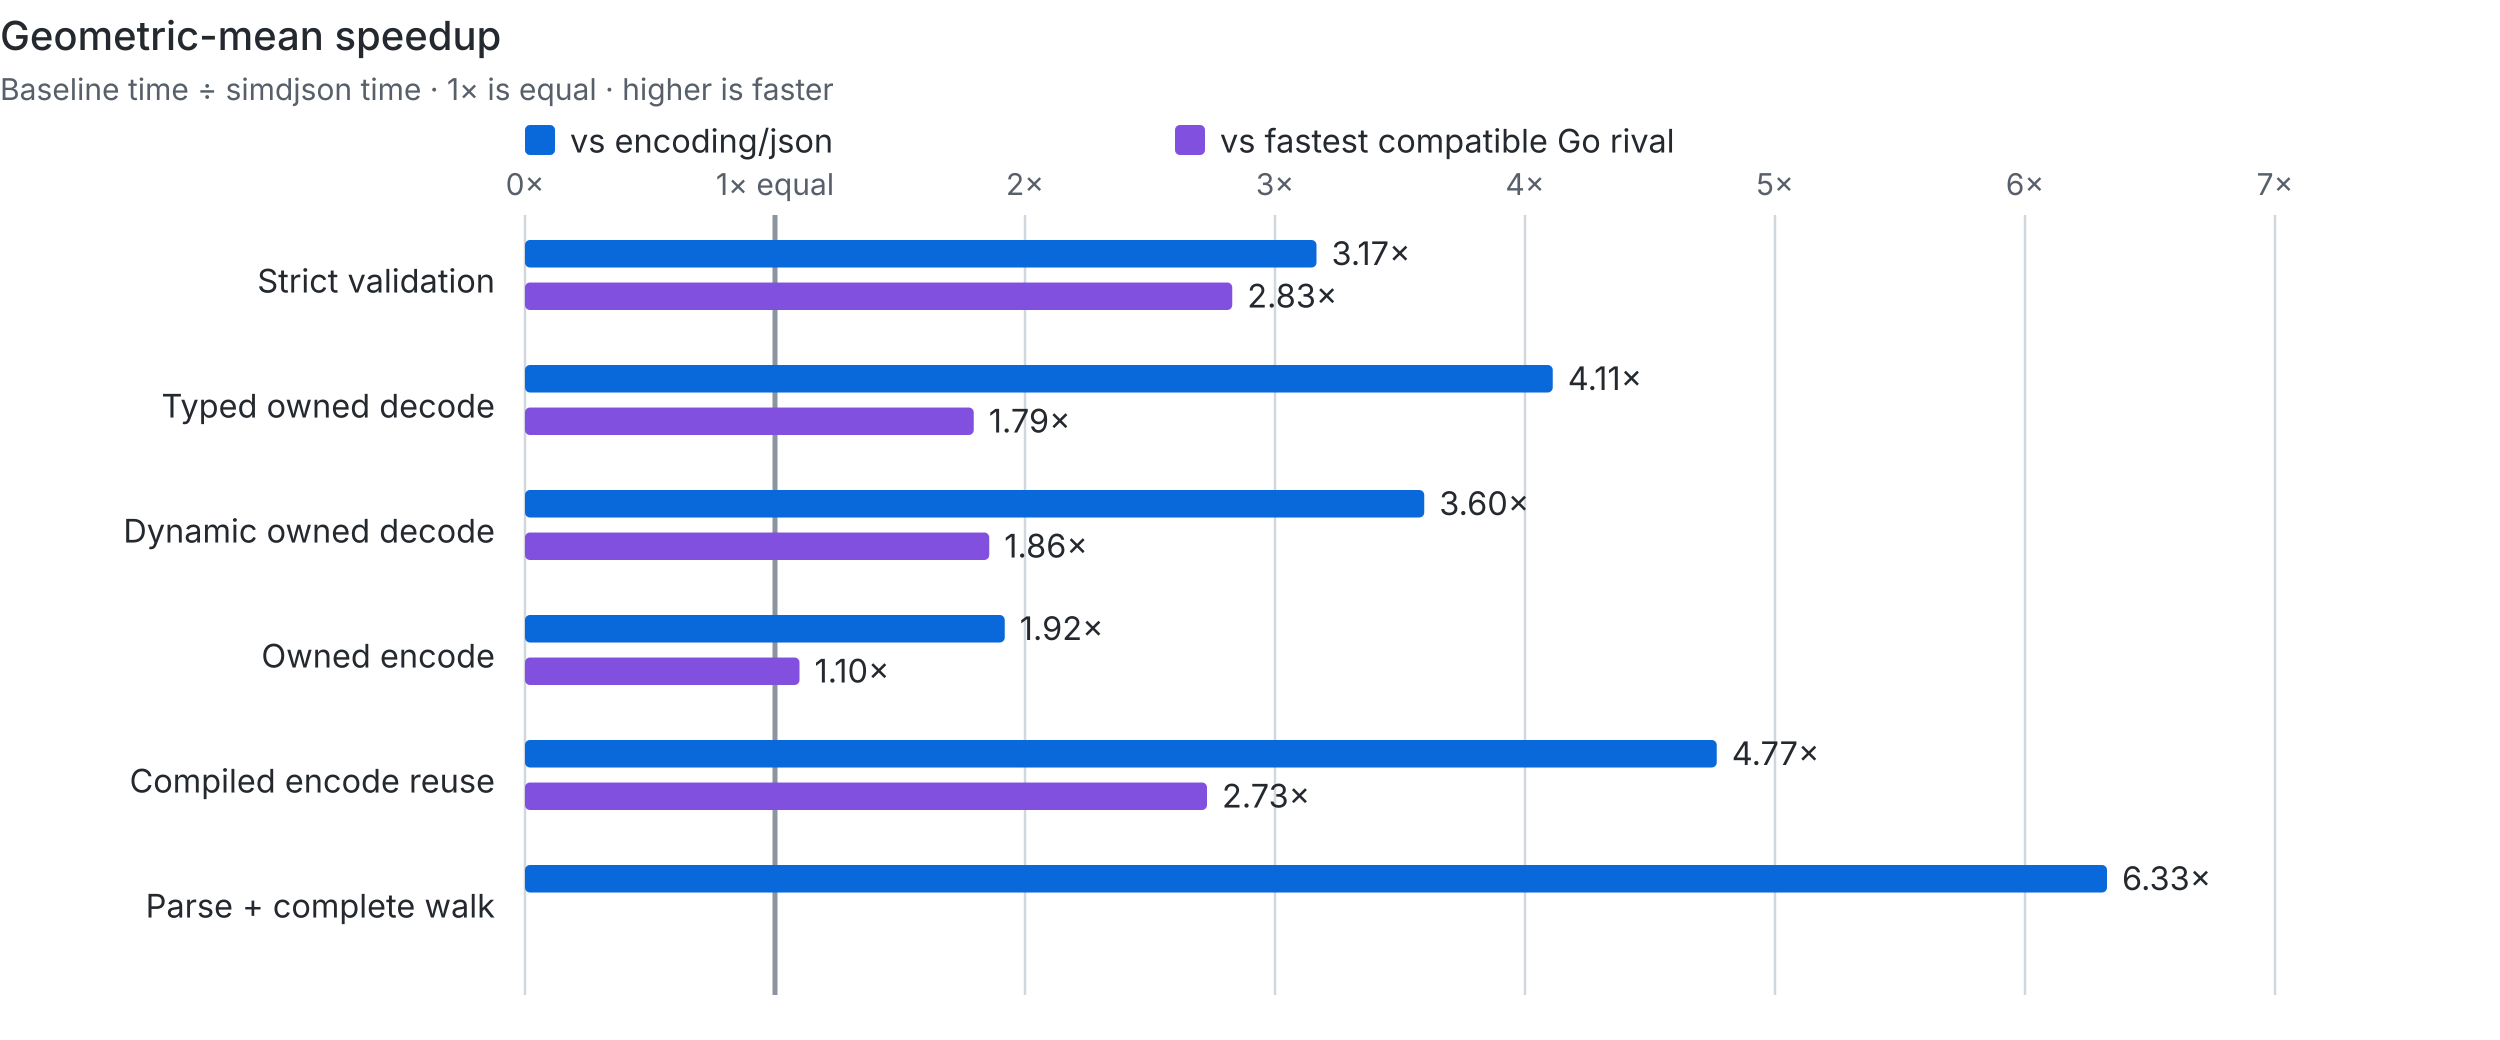
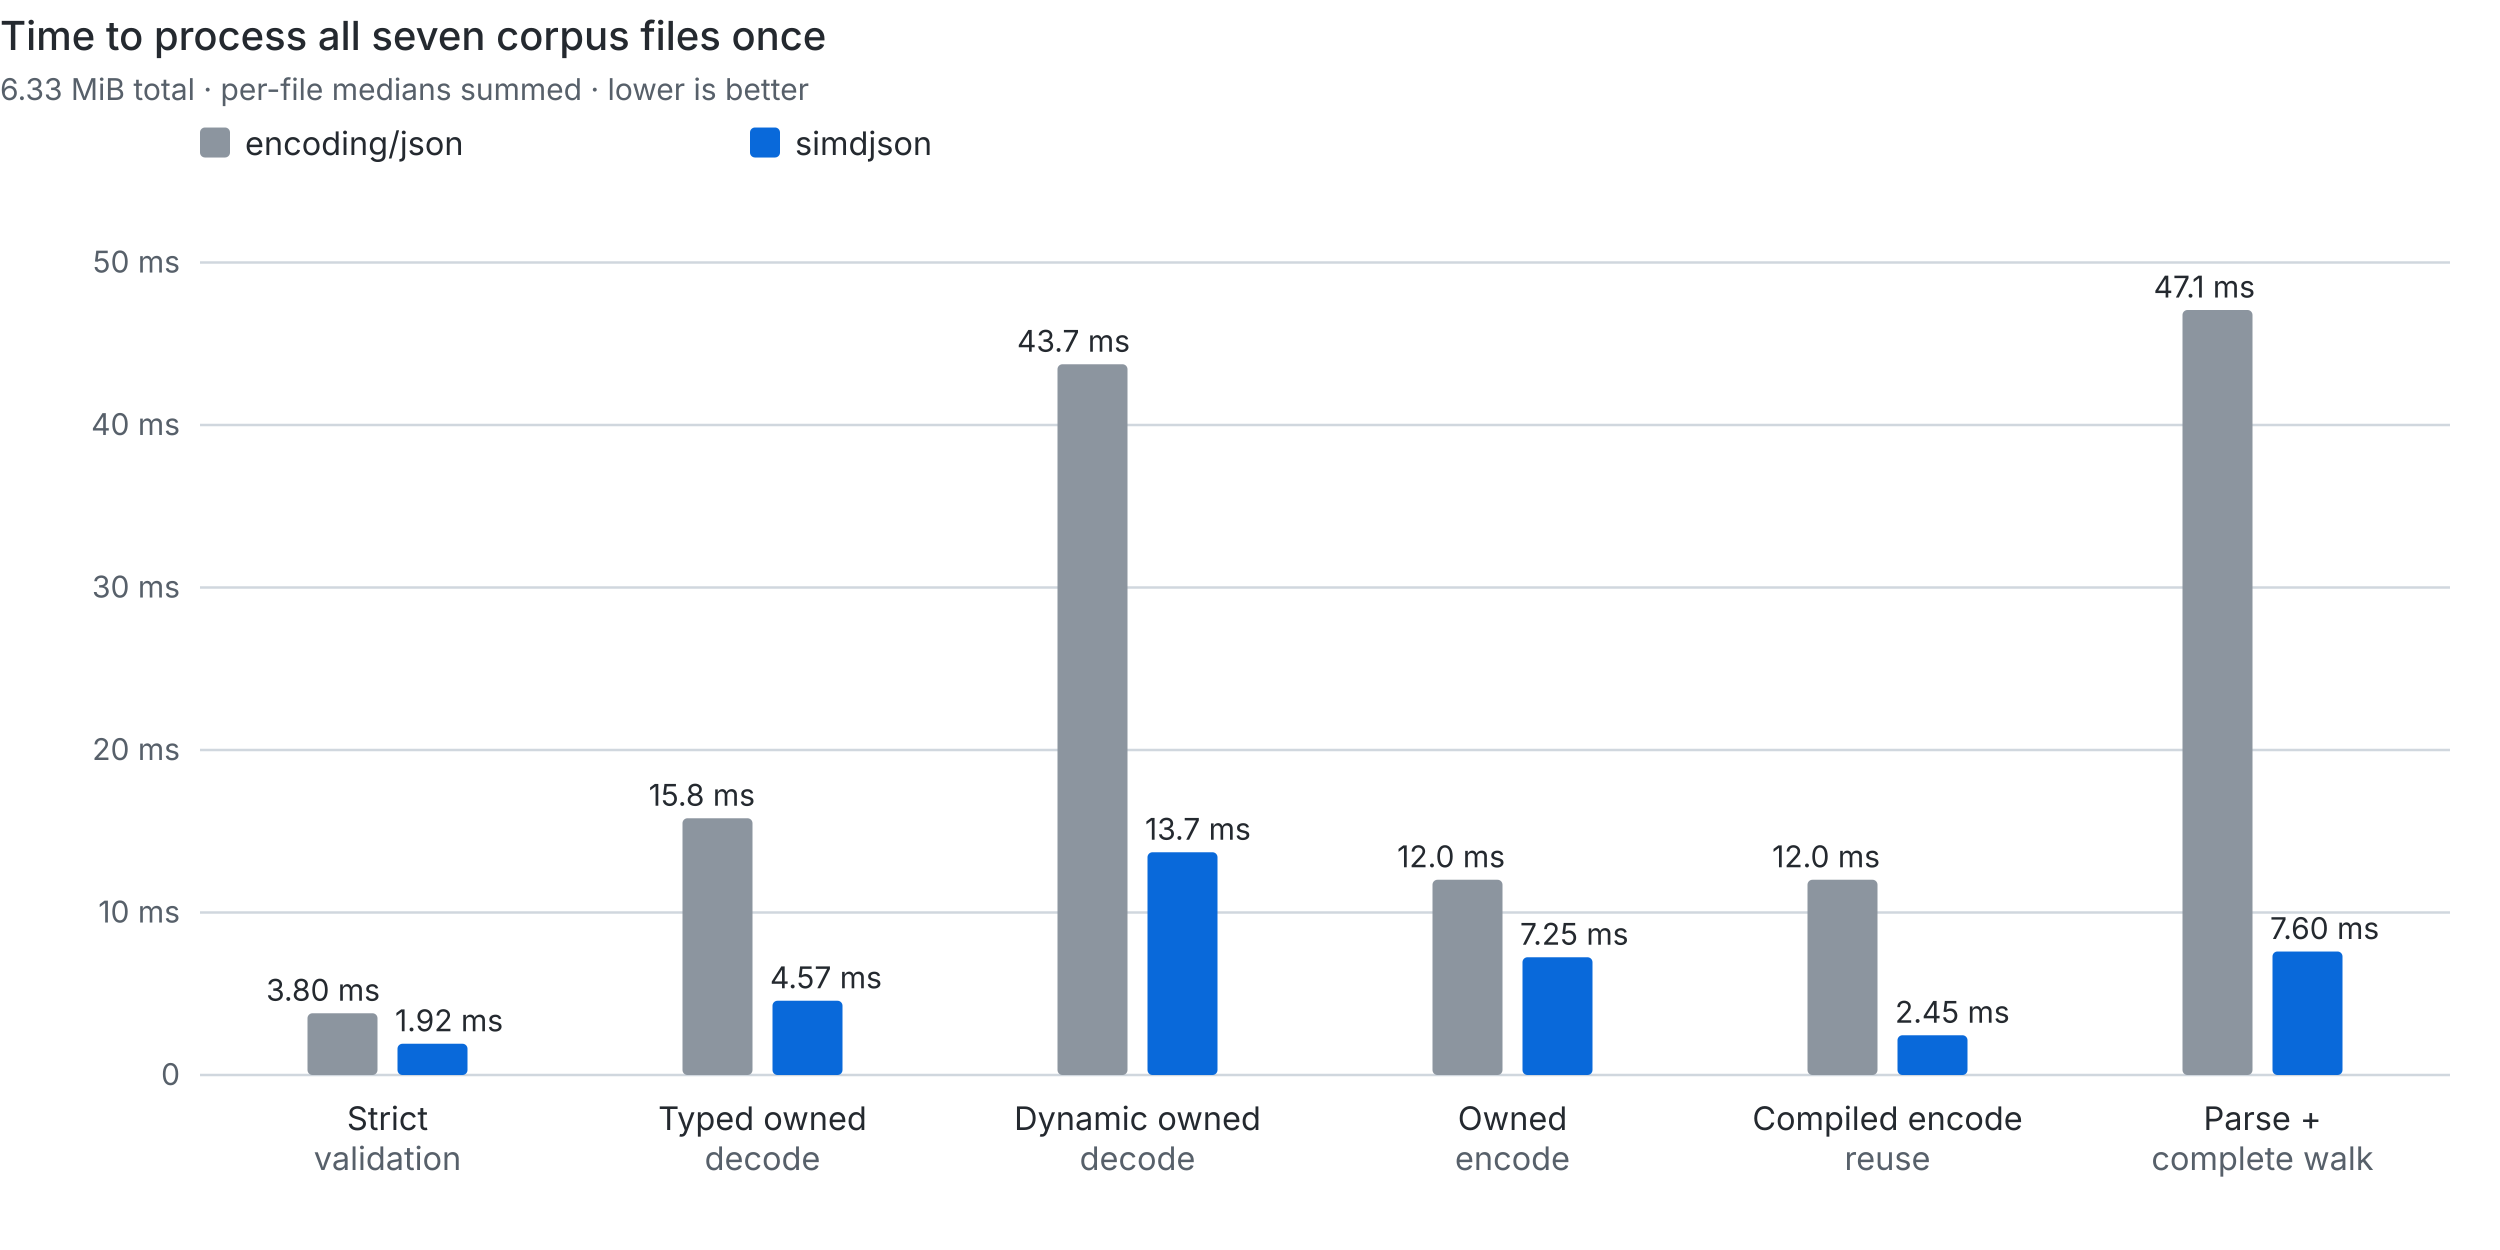
- <svg xmlns="http://www.w3.org/2000/svg" width="1000" height="416" viewBox="0 0 1000 416" role="img" aria-labelledby="title desc">
+ <svg xmlns="http://www.w3.org/2000/svg" width="1000" height="500" viewBox="0 0 1000 500" role="img" aria-labelledby="title desc">
  <style>
svg { color-scheme: light dark; }
text { fill:#24292f; font:13px -apple-system,BlinkMacSystemFont,"Segoe UI",sans-serif; }
.heading { font-size:16px; font-weight:500; } .note { font-size:12px; }
.muted { fill:#57606a; } .grid { stroke:#d0d7de; stroke-width:1; }
.baseline { stroke:#8c959f; stroke-width:2; }
- .s1 { fill:#0969da; } .s2 { fill:#8250df; } .s3 { fill:#1a7f37; }
+ .base { fill:#8c959f; } .s1 { fill:#0969da; } .s2 { fill:#8250df; } .s3 { fill:#1a7f37; }
.h1 { fill:#ddf4ff; } .h2 { fill:#b6e3ff; } .h3 { fill:#80ccff; } .h4 { fill:#54aeff; }
@media (prefers-color-scheme: dark) {
text { fill:#f0f6fc; } .muted { fill:#8c959f; } .grid { stroke:#30363d; } .baseline { stroke:#6e7681; }
- .s1 { fill:#58a6ff; } .s2 { fill:#bc8cff; } .s3 { fill:#3fb950; }
+ .base { fill:#8c959f; } .s1 { fill:#58a6ff; } .s2 { fill:#bc8cff; } .s3 { fill:#3fb950; }
.h1 { fill:#102c44; } .h2 { fill:#123c5a; } .h3 { fill:#15557a; } .h4 { fill:#1f6feb; }
}
</style>
-   <text class="heading" x="0" y="20">Geometric-mean speedup</text>
-   <text class="muted note" x="0" y="40">Baseline time ÷ simdjson time · 1× is equal · higher is faster</text>
-   <line class="grid" x1="210.0" y1="86" x2="210.0" y2="398" />
-   <text class="muted note" x="210.0" y="78" text-anchor="middle">0×</text>
-   <line class="baseline" x1="310.0" y1="86" x2="310.0" y2="398" />
-   <text class="muted note" x="310.0" y="78" text-anchor="middle">1× equal</text>
-   <line class="grid" x1="410.0" y1="86" x2="410.0" y2="398" />
-   <text class="muted note" x="410.0" y="78" text-anchor="middle">2×</text>
-   <line class="grid" x1="510.0" y1="86" x2="510.0" y2="398" />
-   <text class="muted note" x="510.0" y="78" text-anchor="middle">3×</text>
-   <line class="grid" x1="610.0" y1="86" x2="610.0" y2="398" />
-   <text class="muted note" x="610.0" y="78" text-anchor="middle">4×</text>
-   <line class="grid" x1="710.0" y1="86" x2="710.0" y2="398" />
-   <text class="muted note" x="710.0" y="78" text-anchor="middle">5×</text>
-   <line class="grid" x1="810.0" y1="86" x2="810.0" y2="398" />
-   <text class="muted note" x="810.0" y="78" text-anchor="middle">6×</text>
-   <line class="grid" x1="910.0" y1="86" x2="910.0" y2="398" />
-   <text class="muted note" x="910.0" y="78" text-anchor="middle">7×</text>
-   <rect class="s1" x="210" y="50" width="12" height="12" rx="2" />
-   <text x="228" y="61">vs encoding/json</text>
-   <rect class="s2" x="470" y="50" width="12" height="12" rx="2" />
-   <text x="488" y="61">vs fastest compatible Go rival</text>
-   <text x="198" y="117" text-anchor="end">Strict validation</text>
-   <rect class="s1" x="210" y="96" width="316.6" height="11" rx="2" />
-   <text x="532.6" y="106">3.17×</text>
-   <rect class="s2" x="210" y="113" width="282.9" height="11" rx="2" />
-   <text x="498.9" y="123">2.83×</text>
-   <text x="198" y="167" text-anchor="end">Typed owned decode</text>
-   <rect class="s1" x="210" y="146" width="411.1" height="11" rx="2" />
-   <text x="627.1" y="156">4.11×</text>
-   <rect class="s2" x="210" y="163" width="179.5" height="11" rx="2" />
-   <text x="395.5" y="173">1.79×</text>
-   <text x="198" y="217" text-anchor="end">Dynamic owned decode</text>
-   <rect class="s1" x="210" y="196" width="359.7" height="11" rx="2" />
-   <text x="575.7" y="206">3.60×</text>
-   <rect class="s2" x="210" y="213" width="185.7" height="11" rx="2" />
-   <text x="401.7" y="223">1.86×</text>
-   <text x="198" y="267" text-anchor="end">Owned encode</text>
-   <rect class="s1" x="210" y="246" width="191.9" height="11" rx="2" />
-   <text x="407.9" y="256">1.92×</text>
-   <rect class="s2" x="210" y="263" width="109.8" height="11" rx="2" />
-   <text x="325.8" y="273">1.10×</text>
-   <text x="198" y="317" text-anchor="end">Compiled encode reuse</text>
-   <rect class="s1" x="210" y="296" width="476.7" height="11" rx="2" />
-   <text x="692.7" y="306">4.77×</text>
-   <rect class="s2" x="210" y="313" width="272.8" height="11" rx="2" />
-   <text x="488.8" y="323">2.73×</text>
-   <text x="198" y="367" text-anchor="end">Parse + complete walk</text>
-   <rect class="s1" x="210" y="346" width="632.8" height="11" rx="2" />
-   <text x="848.8" y="356">6.33×</text>
+   <text class="heading" x="0" y="20">Time to process all seven corpus files once</text>
+   <text class="muted note" x="0" y="40">6.33 MiB total · per-file medians summed · lower is better</text>
+   <rect class="base" x="80" y="51" width="12" height="12" rx="2" />
+   <text x="98" y="62">encoding/json</text>
+   <rect class="s1" x="300" y="51" width="12" height="12" rx="2" />
+   <text x="318" y="62">simdjson</text>
+   <line class="grid" x1="80" y1="430.0" x2="980" y2="430.0" />
+   <text class="muted note" x="72" y="434.0" text-anchor="end">0</text>
+   <line class="grid" x1="80" y1="365.0" x2="980" y2="365.0" />
+   <text class="muted note" x="72" y="369.0" text-anchor="end">10 ms</text>
+   <line class="grid" x1="80" y1="300.0" x2="980" y2="300.0" />
+   <text class="muted note" x="72" y="304.0" text-anchor="end">20 ms</text>
+   <line class="grid" x1="80" y1="235.0" x2="980" y2="235.0" />
+   <text class="muted note" x="72" y="239.0" text-anchor="end">30 ms</text>
+   <line class="grid" x1="80" y1="170.0" x2="980" y2="170.0" />
+   <text class="muted note" x="72" y="174.0" text-anchor="end">40 ms</text>
+   <line class="grid" x1="80" y1="105.0" x2="980" y2="105.0" />
+   <text class="muted note" x="72" y="109.0" text-anchor="end">50 ms</text>
+   <rect class="base" x="123.0" y="405.3" width="28" height="24.7" rx="2" />
+   <text class="note" x="152.0" y="400.3" text-anchor="end">3.80 ms</text>
+   <rect class="s1" x="159.0" y="417.5" width="28" height="12.5" rx="2" />
+   <text class="note" x="158.0" y="412.5" text-anchor="start">1.92 ms</text>
+   <text x="155.0" y="452" text-anchor="middle">Strict</text>
+   <text class="muted" x="155.0" y="468" text-anchor="middle">validation</text>
+   <rect class="base" x="273.0" y="327.3" width="28" height="102.7" rx="2" />
+   <text class="note" x="302.0" y="322.3" text-anchor="end">15.8 ms</text>
+   <rect class="s1" x="309.0" y="400.3" width="28" height="29.7" rx="2" />
+   <text class="note" x="308.0" y="395.3" text-anchor="start">4.57 ms</text>
+   <text x="305.0" y="452" text-anchor="middle">Typed owned</text>
+   <text class="muted" x="305.0" y="468" text-anchor="middle">decode</text>
+   <rect class="base" x="423.0" y="145.7" width="28" height="284.3" rx="2" />
+   <text class="note" x="452.0" y="140.7" text-anchor="end">43.7 ms</text>
+   <rect class="s1" x="459.0" y="340.9" width="28" height="89.1" rx="2" />
+   <text class="note" x="458.0" y="335.9" text-anchor="start">13.7 ms</text>
+   <text x="455.0" y="452" text-anchor="middle">Dynamic owned</text>
+   <text class="muted" x="455.0" y="468" text-anchor="middle">decode</text>
+   <rect class="base" x="573.0" y="351.9" width="28" height="78.1" rx="2" />
+   <text class="note" x="602.0" y="346.9" text-anchor="end">12.0 ms</text>
+   <rect class="s1" x="609.0" y="382.9" width="28" height="47.1" rx="2" />
+   <text class="note" x="608.0" y="377.9" text-anchor="start">7.25 ms</text>
+   <text x="605.0" y="452" text-anchor="middle">Owned</text>
+   <text class="muted" x="605.0" y="468" text-anchor="middle">encode</text>
+   <rect class="base" x="723.0" y="351.9" width="28" height="78.1" rx="2" />
+   <text class="note" x="752.0" y="346.9" text-anchor="end">12.0 ms</text>
+   <rect class="s1" x="759.0" y="414.1" width="28" height="15.9" rx="2" />
+   <text class="note" x="758.0" y="409.1" text-anchor="start">2.45 ms</text>
+   <text x="755.0" y="452" text-anchor="middle">Compiled encode</text>
+   <text class="muted" x="755.0" y="468" text-anchor="middle">reuse</text>
+   <rect class="base" x="873.0" y="124.0" width="28" height="306.0" rx="2" />
+   <text class="note" x="902.0" y="119.0" text-anchor="end">47.1 ms</text>
+   <rect class="s1" x="909.0" y="380.6" width="28" height="49.4" rx="2" />
+   <text class="note" x="908.0" y="375.6" text-anchor="start">7.60 ms</text>
+   <text x="905.0" y="452" text-anchor="middle">Parse +</text>
+   <text class="muted" x="905.0" y="468" text-anchor="middle">complete walk</text>
</svg>
